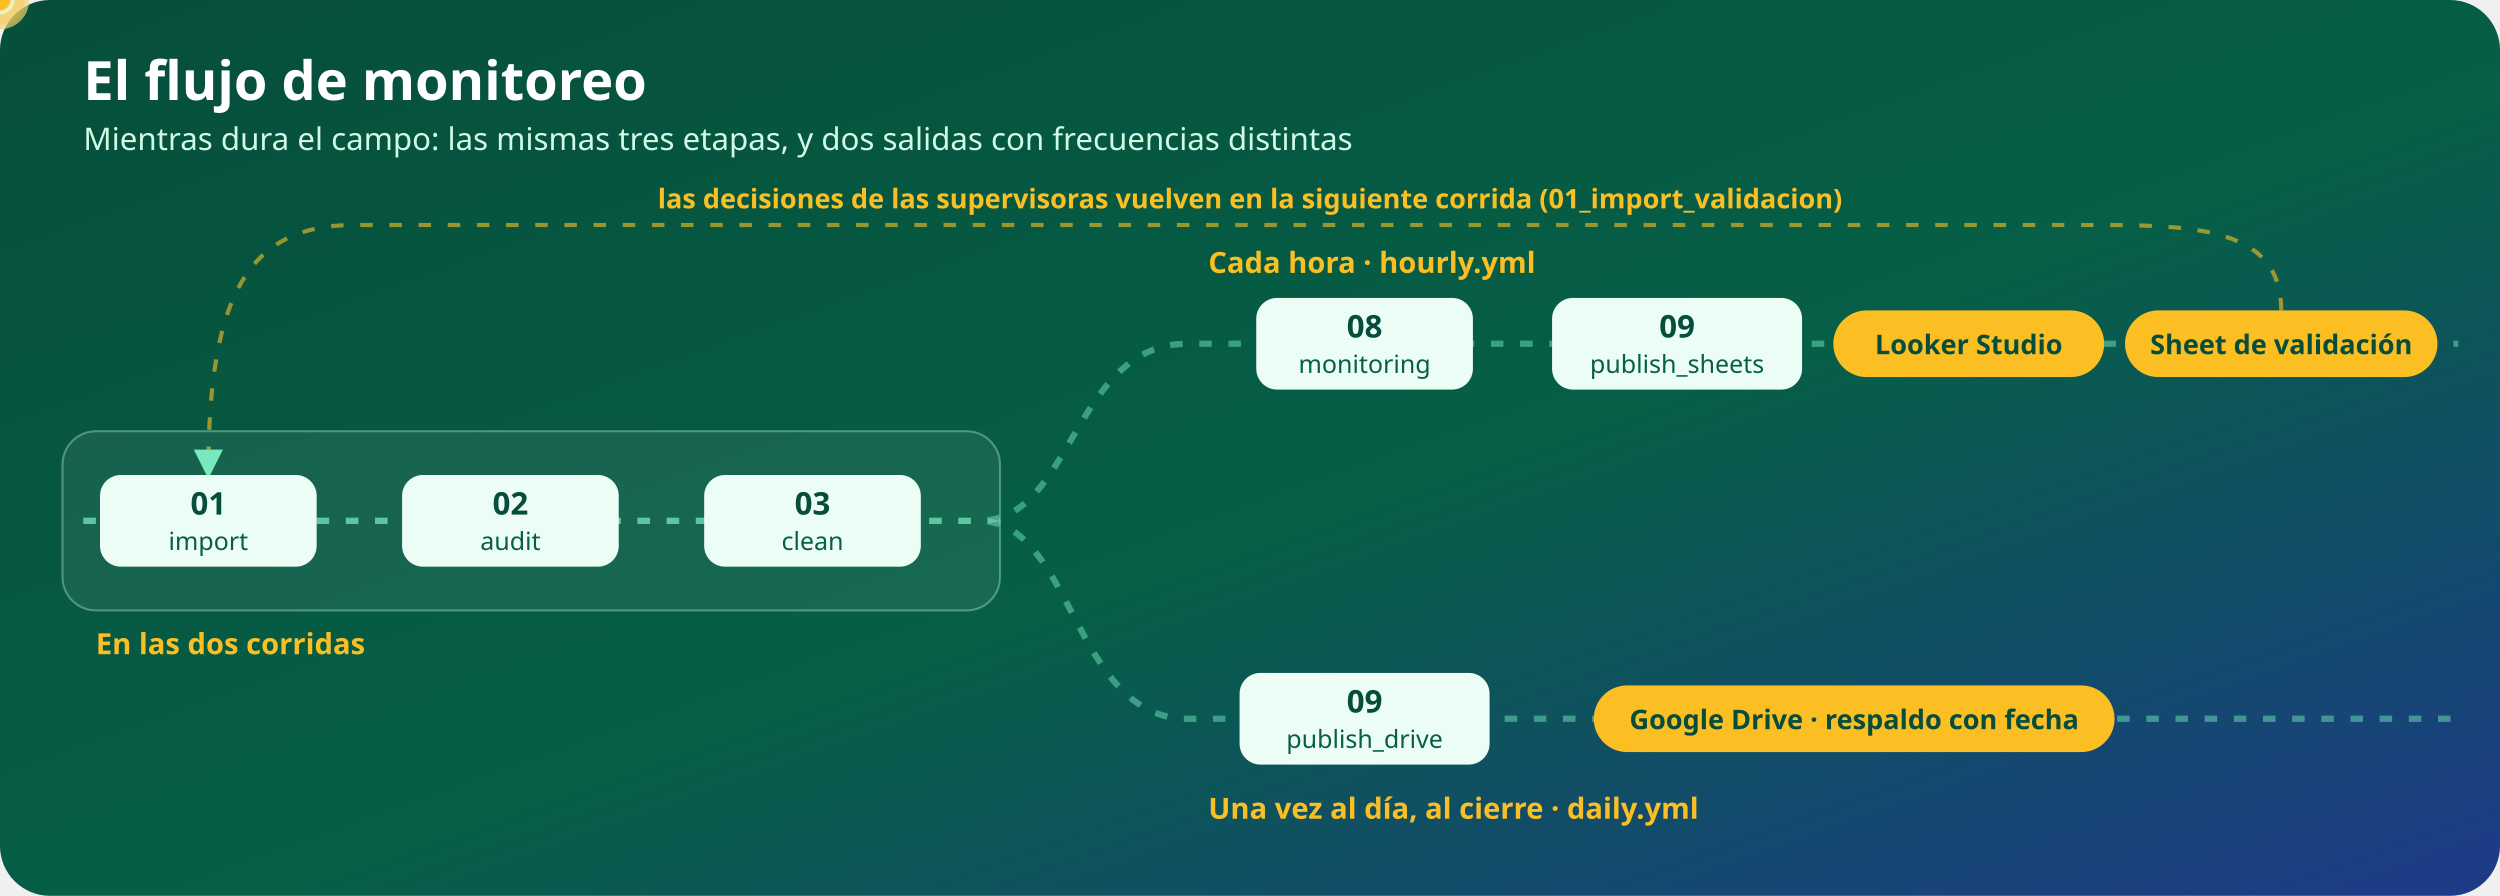
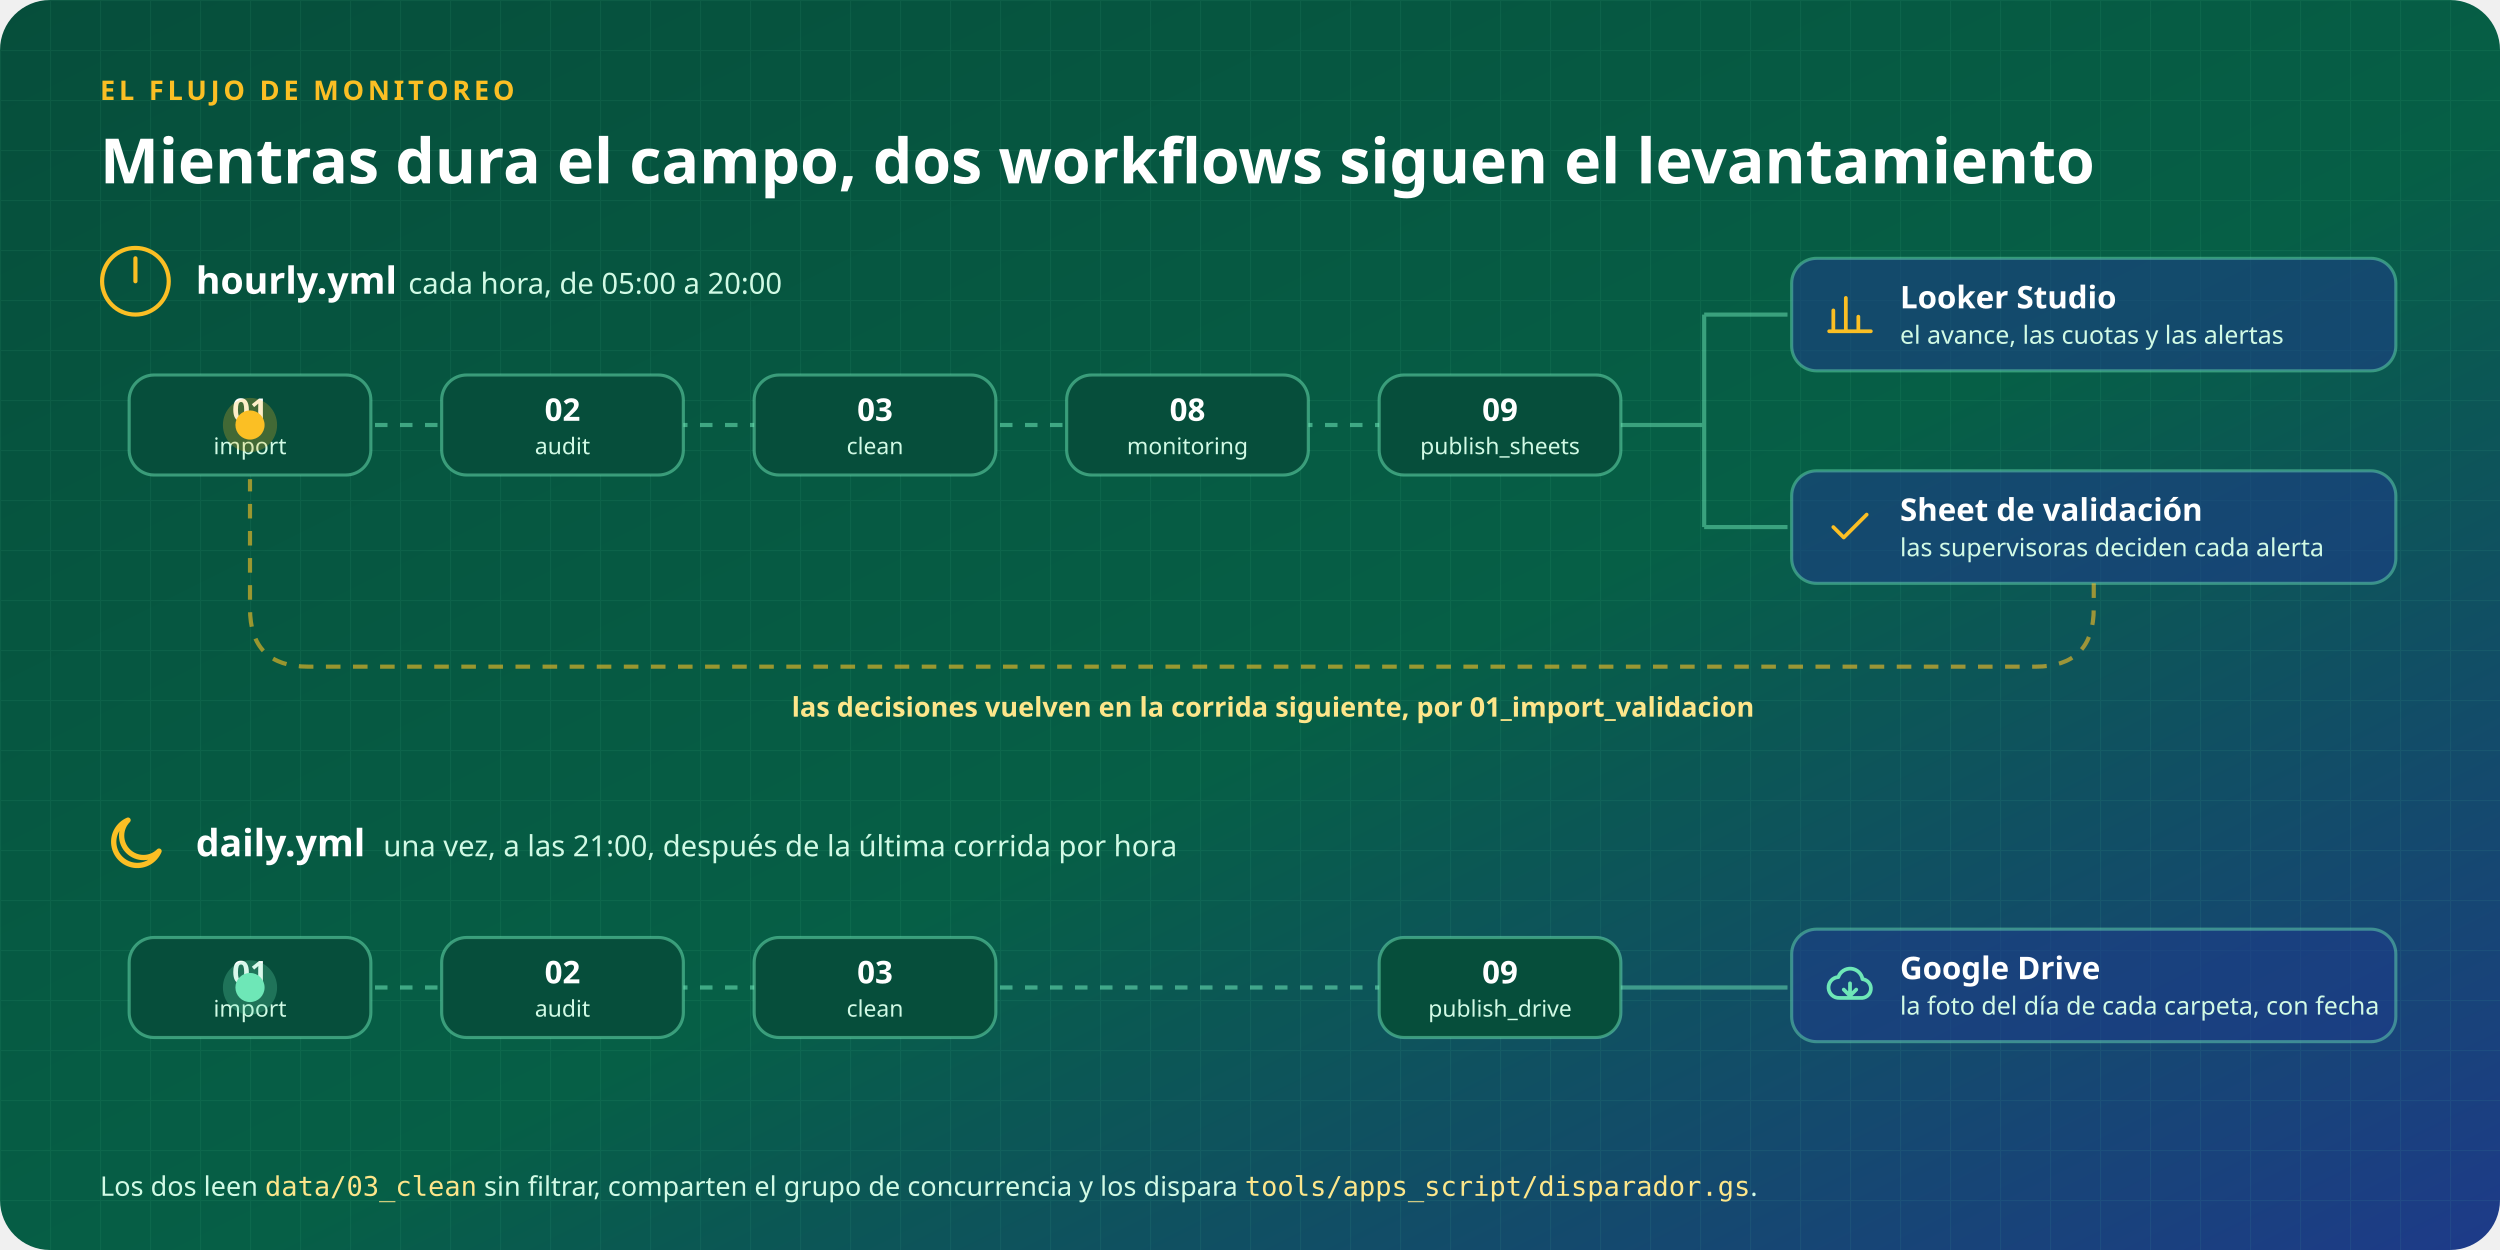
- <svg xmlns="http://www.w3.org/2000/svg" width="1200" height="430" viewBox="0 0 1200 430" role="img" aria-label="Flujo de monitoreo: por hora y diario">
+ <svg xmlns="http://www.w3.org/2000/svg" width="1200" height="600" viewBox="0 0 1200 600" role="img" aria-label="El flujo de monitoreo: por hora y diario">
+   <style>
+ .t{font:700 58px Segoe UI, Ubuntu, system-ui, sans-serif;fill:#FFFFFF}
+ .sub{font:400 19px Segoe UI, Ubuntu, system-ui, sans-serif;fill:#D1FAE5}
+ .ten{font:400 19px Segoe UI, Ubuntu, system-ui, sans-serif;fill:#6EE7B7}
+ .kick{font:700 13px Segoe UI, Ubuntu, system-ui, sans-serif;fill:#FBBF24;letter-spacing:.14em}
+ .h2{font:700 30px Segoe UI, Ubuntu, system-ui, sans-serif;fill:#FFFFFF}
+ .lbl{font:600 15px Segoe UI, Ubuntu, system-ui, sans-serif}
+ .mini{font:600 13px Segoe UI, Ubuntu, system-ui, sans-serif;fill:#D1FAE5}
+ .txt{font:400 15px Segoe UI, Ubuntu, system-ui, sans-serif;fill:#D1FAE5}
+ .peq{font:400 13px Segoe UI, Ubuntu, system-ui, sans-serif;fill:#D1FAE5}
+ .mono{font:400 13px ui-monospace, Consolas, monospace;fill:#FBBF24}
+ .aguja{transform-origin:65px 135px;animation:aguja 4s linear infinite}@keyframes aguja{to{transform:rotate(360deg)}}
+ .chipH{fill:#064E3B;stroke:#6EE7B7;stroke-opacity:.5;animation:chipH 5s ease-in-out infinite}@keyframes chipH{0%,14%,100%{fill:#064E3B;stroke:#6EE7B7;stroke-opacity:.5}3%,10%{fill:#F59E0B;stroke:#FDE68A;stroke-opacity:1}}
+ .chipD{fill:#064E3B;stroke:#6EE7B7;stroke-opacity:.5}
+ .llega{stroke:#6EE7B7;stroke-opacity:.45;animation:llega 5s ease-in-out infinite}@keyframes llega{0%,70%,100%{stroke:#6EE7B7;stroke-opacity:.45}78%,92%{stroke:#FBBF24;stroke-opacity:1}}
+ .fijo{stroke:#6EE7B7;stroke-opacity:.45}
+ .guion{animation:guion .7s linear infinite}@keyframes guion{to{stroke-dashoffset:-12}}
+ .hora{animation:hora 5s linear infinite}@keyframes hora{from{transform:translateX(0)}to{transform:translateX(600px)}}
+ .dia{animation:dia 7s linear infinite}@keyframes dia{from{transform:translateX(0)}to{transform:translateX(600px)}}
+ .luna{animation:luna 3s ease-in-out infinite}@keyframes luna{0%,100%{opacity:.6}50%{opacity:1}}
+ @media (prefers-reduced-motion: reduce){*{animation:none!important}}
+ </style>
  <defs>
    <linearGradient id="fondo" x1="0" y1="0" x2="1" y2="1">
      <stop offset="0" stop-color="#064E3B" />
-       <stop offset="0.55" stop-color="#065F46" />
+       <stop offset=".55" stop-color="#065F46" />
      <stop offset="1" stop-color="#1E3A8A" />
    </linearGradient>
-     <marker id="punta" viewBox="0 0 10 10" refX="8" refY="5" markerWidth="7" markerHeight="7" orient="auto">
-       <path d="M0 0 L10 5 L0 10 z" fill="#6EE7B7" />
-     </marker>
+     <pattern id="grilla" width="24" height="24" patternUnits="userSpaceOnUse">
+       <path d="M24 0H0V24" fill="none" stroke="#6EE7B7" stroke-opacity=".07" />
+     </pattern>
+     <clipPath id="marco">
+       <rect width="1200" height="600" rx="24" />
+     </clipPath>
  </defs>
-   <style>
- .t{font:700 26px 'Segoe UI', Ubuntu, system-ui, sans-serif;fill:#FFFFFF}.sub{font:400 15px 'Segoe UI', Ubuntu, system-ui, sans-serif;fill:#D1FAE5}
- .big{font:800 34px 'Segoe UI', Ubuntu, system-ui, sans-serif;fill:#FBBF24}.blk{font:700 21px 'Segoe UI', Ubuntu, system-ui, sans-serif;fill:#FFFFFF}.txt{font:400 14px 'Segoe UI', Ubuntu, system-ui, sans-serif;fill:#D1FAE5}
- .et{font:600 13px 'Segoe UI', Ubuntu, system-ui, sans-serif;fill:#FBBF24}.num{font:700 15px 'Segoe UI', Ubuntu, system-ui, sans-serif;fill:#064E3B}.nom{font:400 12px 'Segoe UI', Ubuntu, system-ui, sans-serif;fill:#065F46}
- .lbl{font:600 14px 'Segoe UI', Ubuntu, system-ui, sans-serif;fill:#FBBF24}.dst{font:600 13px 'Segoe UI', Ubuntu, system-ui, sans-serif;fill:#064E3B}.dat{font:400 12px 'Segoe UI', Ubuntu, system-ui, sans-serif;fill:#A7F3D0}
- .flujo{stroke-dasharray:6 8;animation:corre 1.2s linear infinite}@keyframes corre{to{stroke-dashoffset:-28}}
- </style>
-   <rect width="1200" height="430" rx="24" fill="url(#fondo)" />
-   <text x="40" y="48" class="t">El flujo de monitoreo</text>
-   <text x="40" y="72" class="sub">Mientras dura el campo: las mismas tres etapas, y dos salidas con frecuencias distintas</text>
-   <path d="M40 250 H470 C515 250 515 165 570 165 H1180" fill="none" stroke="#6EE7B7" stroke-opacity="0.5" stroke-width="3" class="flujo" />
-   <path d="M40 250 H470 C515 250 515 345 570 345 H1180" fill="none" stroke="#6EE7B7" stroke-opacity="0.5" stroke-width="3" class="flujo" />
-   <path d="M1095 149 C1095 112 1060 108 1010 108 H170 C120 108 100 140 100 227" fill="none" stroke="#FBBF24" stroke-opacity="0.6" stroke-width="2" class="flujo" marker-end="url(#punta)" />
-   <text x="600" y="100" text-anchor="middle" class="et">las decisiones de las supervisoras vuelven en la siguiente corrida (01_import_validacion)</text>
-   <circle r="14" fill="#FBBF24" fill-opacity="0.25">
-     <animateMotion path="M40 250 H470 C515 250 515 165 570 165 H1180" dur="4.0s" begin="0.00s" repeatCount="indefinite" />
-   </circle>
-   <circle r="7" fill="#FBBF24">
-     <animateMotion path="M40 250 H470 C515 250 515 165 570 165 H1180" dur="4.0s" begin="0.00s" repeatCount="indefinite" />
-   </circle>
-   <circle r="14" fill="#FBBF24" fill-opacity="0.25">
-     <animateMotion path="M40 250 H470 C515 250 515 165 570 165 H1180" dur="4.0s" begin="1.33s" repeatCount="indefinite" />
-   </circle>
-   <circle r="7" fill="#FBBF24">
-     <animateMotion path="M40 250 H470 C515 250 515 165 570 165 H1180" dur="4.0s" begin="1.33s" repeatCount="indefinite" />
-   </circle>
-   <circle r="14" fill="#FBBF24" fill-opacity="0.25">
-     <animateMotion path="M40 250 H470 C515 250 515 165 570 165 H1180" dur="4.0s" begin="2.67s" repeatCount="indefinite" />
-   </circle>
-   <circle r="7" fill="#FBBF24">
-     <animateMotion path="M40 250 H470 C515 250 515 165 570 165 H1180" dur="4.0s" begin="2.67s" repeatCount="indefinite" />
-   </circle>
-   <circle r="14" fill="#ECFDF5" fill-opacity="0.25">
-     <animateMotion path="M40 250 H470 C515 250 515 345 570 345 H1180" dur="10.0s" begin="0.00s" repeatCount="indefinite" />
-   </circle>
-   <circle r="7" fill="#ECFDF5">
-     <animateMotion path="M40 250 H470 C515 250 515 345 570 345 H1180" dur="10.0s" begin="0.00s" repeatCount="indefinite" />
-   </circle>
-   <circle r="12" fill="#FBBF24" fill-opacity="0.25">
-     <animateMotion path="M1095 149 C1095 112 1060 108 1010 108 H170 C120 108 100 140 100 227" dur="6.0s" begin="1.00s" repeatCount="indefinite" />
-   </circle>
-   <circle r="5" fill="#FBBF24">
-     <animateMotion path="M1095 149 C1095 112 1060 108 1010 108 H170 C120 108 100 140 100 227" dur="6.0s" begin="1.00s" repeatCount="indefinite" />
-   </circle>
-   <rect x="30" y="207" width="450" height="86" rx="16" fill="#FFFFFF" fill-opacity="0.07" stroke="#D1FAE5" stroke-opacity="0.35" />
-   <text x="46" y="314" class="lbl">En las dos corridas</text>
-   <rect x="48" y="228" width="104" height="44" rx="10" fill="#ECFDF5" />
-   <text x="100" y="247" text-anchor="middle" class="num">01</text>
-   <text x="100" y="264" text-anchor="middle" class="nom">import</text>
-   <rect x="193" y="228" width="104" height="44" rx="10" fill="#ECFDF5" />
-   <text x="245" y="247" text-anchor="middle" class="num">02</text>
-   <text x="245" y="264" text-anchor="middle" class="nom">audit</text>
-   <rect x="338" y="228" width="104" height="44" rx="10" fill="#ECFDF5" />
-   <text x="390" y="247" text-anchor="middle" class="num">03</text>
-   <text x="390" y="264" text-anchor="middle" class="nom">clean</text>
-   <text x="580" y="131" class="lbl">Cada hora · hourly.yml</text>
-   <rect x="603" y="143" width="104" height="44" rx="10" fill="#ECFDF5" />
-   <text x="655" y="162" text-anchor="middle" class="num">08</text>
-   <text x="655" y="179" text-anchor="middle" class="nom">monitoring</text>
-   <rect x="745" y="143" width="120" height="44" rx="10" fill="#ECFDF5" />
-   <text x="805" y="162" text-anchor="middle" class="num">09</text>
-   <text x="805" y="179" text-anchor="middle" class="nom">publish_sheets</text>
-   <rect x="880" y="149" width="130" height="32" rx="16" fill="#FBBF24" />
-   <text x="945" y="170" text-anchor="middle" class="dst">Looker Studio</text>
-   <rect x="1020" y="149" width="150" height="32" rx="16" fill="#FBBF24" />
-   <text x="1095" y="170" text-anchor="middle" class="dst">Sheet de validación</text>
-   <text x="580" y="393" class="lbl">Una vez al día, al cierre · daily.yml</text>
-   <rect x="595" y="323" width="120" height="44" rx="10" fill="#ECFDF5" />
-   <text x="655" y="342" text-anchor="middle" class="num">09</text>
-   <text x="655" y="359" text-anchor="middle" class="nom">publish_drive</text>
-   <rect x="765" y="329" width="250" height="32" rx="16" fill="#FBBF24" />
-   <text x="890" y="350" text-anchor="middle" class="dst">Google Drive · respaldo con fecha</text>
+   <g clip-path="url(#marco)">
+     <rect width="1200" height="600" fill="url(#fondo)" />
+     <rect width="1200" height="600" fill="url(#grilla)" />
+     <text x="48" y="48" class="kick">EL FLUJO DE MONITOREO</text>
+     <text x="48" y="88" class="h2">Mientras dura el campo, dos workflows siguen el levantamiento</text>
+     <circle cx="65" cy="135" r="16" fill="none" stroke="#FBBF24" stroke-width="2" />
+     <line class="aguja" x1="65" y1="135" x2="65" y2="124" stroke="#FBBF24" stroke-width="2" stroke-linecap="round" />
+     <text x="94" y="141" style="font:700 18px Segoe UI, Ubuntu, system-ui, sans-serif;fill:#FFFFFF">hourly.yml</text>
+     <text x="196" y="141" class="txt" style="font-size:14px">cada hora, de 05:00 a 20:00</text>
+     <line x1="120" y1="204" x2="720" y2="204" stroke="#6EE7B7" stroke-opacity=".55" stroke-width="2" stroke-dasharray="6 6" class="guion" />
+     <rect x="62" y="180" width="116" height="48" rx="12" stroke-width="1.5" class="chipH" style="animation-delay:0.00s" />
+     <text x="120" y="202" text-anchor="middle" style="font:700 15px Segoe UI, Ubuntu, system-ui, sans-serif;fill:#FFFFFF">01</text>
+     <text x="120" y="218" text-anchor="middle" style="font:400 11px Segoe UI, Ubuntu, system-ui, sans-serif;fill:#D1FAE5">import</text>
+     <rect x="212" y="180" width="116" height="48" rx="12" stroke-width="1.5" class="chipH" style="animation-delay:1.25s" />
+     <text x="270" y="202" text-anchor="middle" style="font:700 15px Segoe UI, Ubuntu, system-ui, sans-serif;fill:#FFFFFF">02</text>
+     <text x="270" y="218" text-anchor="middle" style="font:400 11px Segoe UI, Ubuntu, system-ui, sans-serif;fill:#D1FAE5">audit</text>
+     <rect x="362" y="180" width="116" height="48" rx="12" stroke-width="1.5" class="chipH" style="animation-delay:2.50s" />
+     <text x="420" y="202" text-anchor="middle" style="font:700 15px Segoe UI, Ubuntu, system-ui, sans-serif;fill:#FFFFFF">03</text>
+     <text x="420" y="218" text-anchor="middle" style="font:400 11px Segoe UI, Ubuntu, system-ui, sans-serif;fill:#D1FAE5">clean</text>
+     <rect x="512" y="180" width="116" height="48" rx="12" stroke-width="1.5" class="chipH" style="animation-delay:3.75s" />
+     <text x="570" y="202" text-anchor="middle" style="font:700 15px Segoe UI, Ubuntu, system-ui, sans-serif;fill:#FFFFFF">08</text>
+     <text x="570" y="218" text-anchor="middle" style="font:400 11px Segoe UI, Ubuntu, system-ui, sans-serif;fill:#D1FAE5">monitoring</text>
+     <rect x="662" y="180" width="116" height="48" rx="12" stroke-width="1.5" class="chipH" style="animation-delay:5.00s" />
+     <text x="720" y="202" text-anchor="middle" style="font:700 15px Segoe UI, Ubuntu, system-ui, sans-serif;fill:#FFFFFF">09</text>
+     <text x="720" y="218" text-anchor="middle" style="font:400 11px Segoe UI, Ubuntu, system-ui, sans-serif;fill:#D1FAE5">publish_sheets</text>
+     <g class="hora">
+       <circle cx="120" cy="204" r="13" fill="#FBBF24" fill-opacity=".25" />
+       <circle cx="120" cy="204" r="7" fill="#FBBF24" />
+     </g>
+     <path d="M778 204H818M818 151V253M818 151H858M818 253H858" fill="none" stroke="#6EE7B7" stroke-opacity=".5" stroke-width="2" />
+     <rect x="860" y="124" width="290" height="54" rx="12" fill="#1E3A8A" fill-opacity=".55" stroke-width="1.5" class="llega" style="animation-delay:0.0s" />
+     <g transform="translate(876 139)">
+       <path d="M4 20V10M10 20V4M16 20v-7M22 20H2" fill="none" stroke="#FBBF24" stroke-width="1.8" stroke-linecap="round" stroke-linejoin="round" />
+     </g>
+     <text x="912" y="148" style="font:700 15px Segoe UI, Ubuntu, system-ui, sans-serif;fill:#FFFFFF">Looker Studio</text>
+     <text x="912" y="165" style="font:400 12px Segoe UI, Ubuntu, system-ui, sans-serif;fill:#D1FAE5">el avance, las cuotas y las alertas</text>
+     <rect x="860" y="226" width="290" height="54" rx="12" fill="#1E3A8A" fill-opacity=".55" stroke-width="1.5" class="llega" style="animation-delay:0.3s" />
+     <g transform="translate(876 241)">
+       <path d="M4 12l5 5L20 6" fill="none" stroke="#FBBF24" stroke-width="1.8" stroke-linecap="round" stroke-linejoin="round" />
+     </g>
+     <text x="912" y="250" style="font:700 15px Segoe UI, Ubuntu, system-ui, sans-serif;fill:#FFFFFF">Sheet de validación</text>
+     <text x="912" y="267" style="font:400 12px Segoe UI, Ubuntu, system-ui, sans-serif;fill:#D1FAE5">las supervisoras deciden cada alerta</text>
+     <path id="vuelta" d="M1005 280 V292 Q1005 320 977 320 H148 Q120 320 120 292 V230" fill="none" stroke="#FBBF24" stroke-opacity=".6" stroke-width="2" stroke-dasharray="7 6" class="guion" />
+     <circle r="7" fill="#FDE68A">
+       <animateMotion dur="5s" begin="2.5s" repeatCount="indefinite">
+         <mpath href="#vuelta" />
+       </animateMotion>
+     </circle>
+     <text x="380" y="344" style="font:600 13px Segoe UI, Ubuntu, system-ui, sans-serif;fill:#FDE68A">las decisiones vuelven en la corrida siguiente, por 01_import_validacion</text>
+     <g transform="translate(48 388) scale(1.4167)" class="luna">
+       <path d="M20 14.5A8 8 0 1 1 9.5 4a6.5 6.5 0 0 0 10.5 10.5z" fill="none" stroke="#FBBF24" stroke-width="1.8" stroke-linecap="round" stroke-linejoin="round" />
+     </g>
+     <text x="94" y="411" style="font:700 18px Segoe UI, Ubuntu, system-ui, sans-serif;fill:#FFFFFF">daily.yml</text>
+     <text x="184" y="411" class="txt" style="font-size:14px">una vez, a las 21:00, después de la última corrida por hora</text>
+     <line x1="120" y1="474" x2="720" y2="474" stroke="#6EE7B7" stroke-opacity=".55" stroke-width="2" stroke-dasharray="6 6" class="guion" />
+     <rect x="62" y="450" width="116" height="48" rx="12" stroke-width="1.5" class="chipD" style="animation-delay:0.00s" />
+     <text x="120" y="472" text-anchor="middle" style="font:700 15px Segoe UI, Ubuntu, system-ui, sans-serif;fill:#FFFFFF">01</text>
+     <text x="120" y="488" text-anchor="middle" style="font:400 11px Segoe UI, Ubuntu, system-ui, sans-serif;fill:#D1FAE5">import</text>
+     <rect x="212" y="450" width="116" height="48" rx="12" stroke-width="1.5" class="chipD" style="animation-delay:0.00s" />
+     <text x="270" y="472" text-anchor="middle" style="font:700 15px Segoe UI, Ubuntu, system-ui, sans-serif;fill:#FFFFFF">02</text>
+     <text x="270" y="488" text-anchor="middle" style="font:400 11px Segoe UI, Ubuntu, system-ui, sans-serif;fill:#D1FAE5">audit</text>
+     <rect x="362" y="450" width="116" height="48" rx="12" stroke-width="1.5" class="chipD" style="animation-delay:0.00s" />
+     <text x="420" y="472" text-anchor="middle" style="font:700 15px Segoe UI, Ubuntu, system-ui, sans-serif;fill:#FFFFFF">03</text>
+     <text x="420" y="488" text-anchor="middle" style="font:400 11px Segoe UI, Ubuntu, system-ui, sans-serif;fill:#D1FAE5">clean</text>
+     <rect x="662" y="450" width="116" height="48" rx="12" stroke-width="1.5" class="chipD" style="animation-delay:0.00s" />
+     <text x="720" y="472" text-anchor="middle" style="font:700 15px Segoe UI, Ubuntu, system-ui, sans-serif;fill:#FFFFFF">09</text>
+     <text x="720" y="488" text-anchor="middle" style="font:400 11px Segoe UI, Ubuntu, system-ui, sans-serif;fill:#D1FAE5">publish_drive</text>
+     <g class="dia">
+       <circle cx="120" cy="474" r="13" fill="#6EE7B7" fill-opacity=".25" />
+       <circle cx="120" cy="474" r="7" fill="#6EE7B7" />
+     </g>
+     <line x1="778" y1="474" x2="858" y2="474" stroke="#6EE7B7" stroke-opacity=".5" stroke-width="2" />
+     <rect x="860" y="446" width="290" height="54" rx="12" fill="#1E3A8A" fill-opacity=".55" stroke-width="1.5" class="fijo" style="animation-delay:0.0s" />
+     <g transform="translate(876 461)">
+       <path d="M7 18a5 5 0 0 1-.6-10A6 6 0 0 1 18 9a4 4 0 0 1-1 9zM12 11v6M9 14l3 3 3-3" fill="none" stroke="#6EE7B7" stroke-width="1.8" stroke-linecap="round" stroke-linejoin="round" />
+     </g>
+     <text x="912" y="470" style="font:700 15px Segoe UI, Ubuntu, system-ui, sans-serif;fill:#FFFFFF">Google Drive</text>
+     <text x="912" y="487" style="font:400 12px Segoe UI, Ubuntu, system-ui, sans-serif;fill:#D1FAE5">la foto del día de cada carpeta, con fecha</text>
+     <text x="48" y="574" style="font:400 13px Segoe UI, Ubuntu, system-ui, sans-serif;fill:#D1FAE5">Los dos leen <tspan style="font-family:ui-monospace, Consolas, monospace;fill:#FDE68A">data/03_clean</tspan> sin filtrar, comparten el grupo de concurrencia y los dispara <tspan style="font-family:ui-monospace, Consolas, monospace;fill:#FDE68A">tools/apps_script/disparador.gs</tspan>.</text>
+   </g>
</svg>
